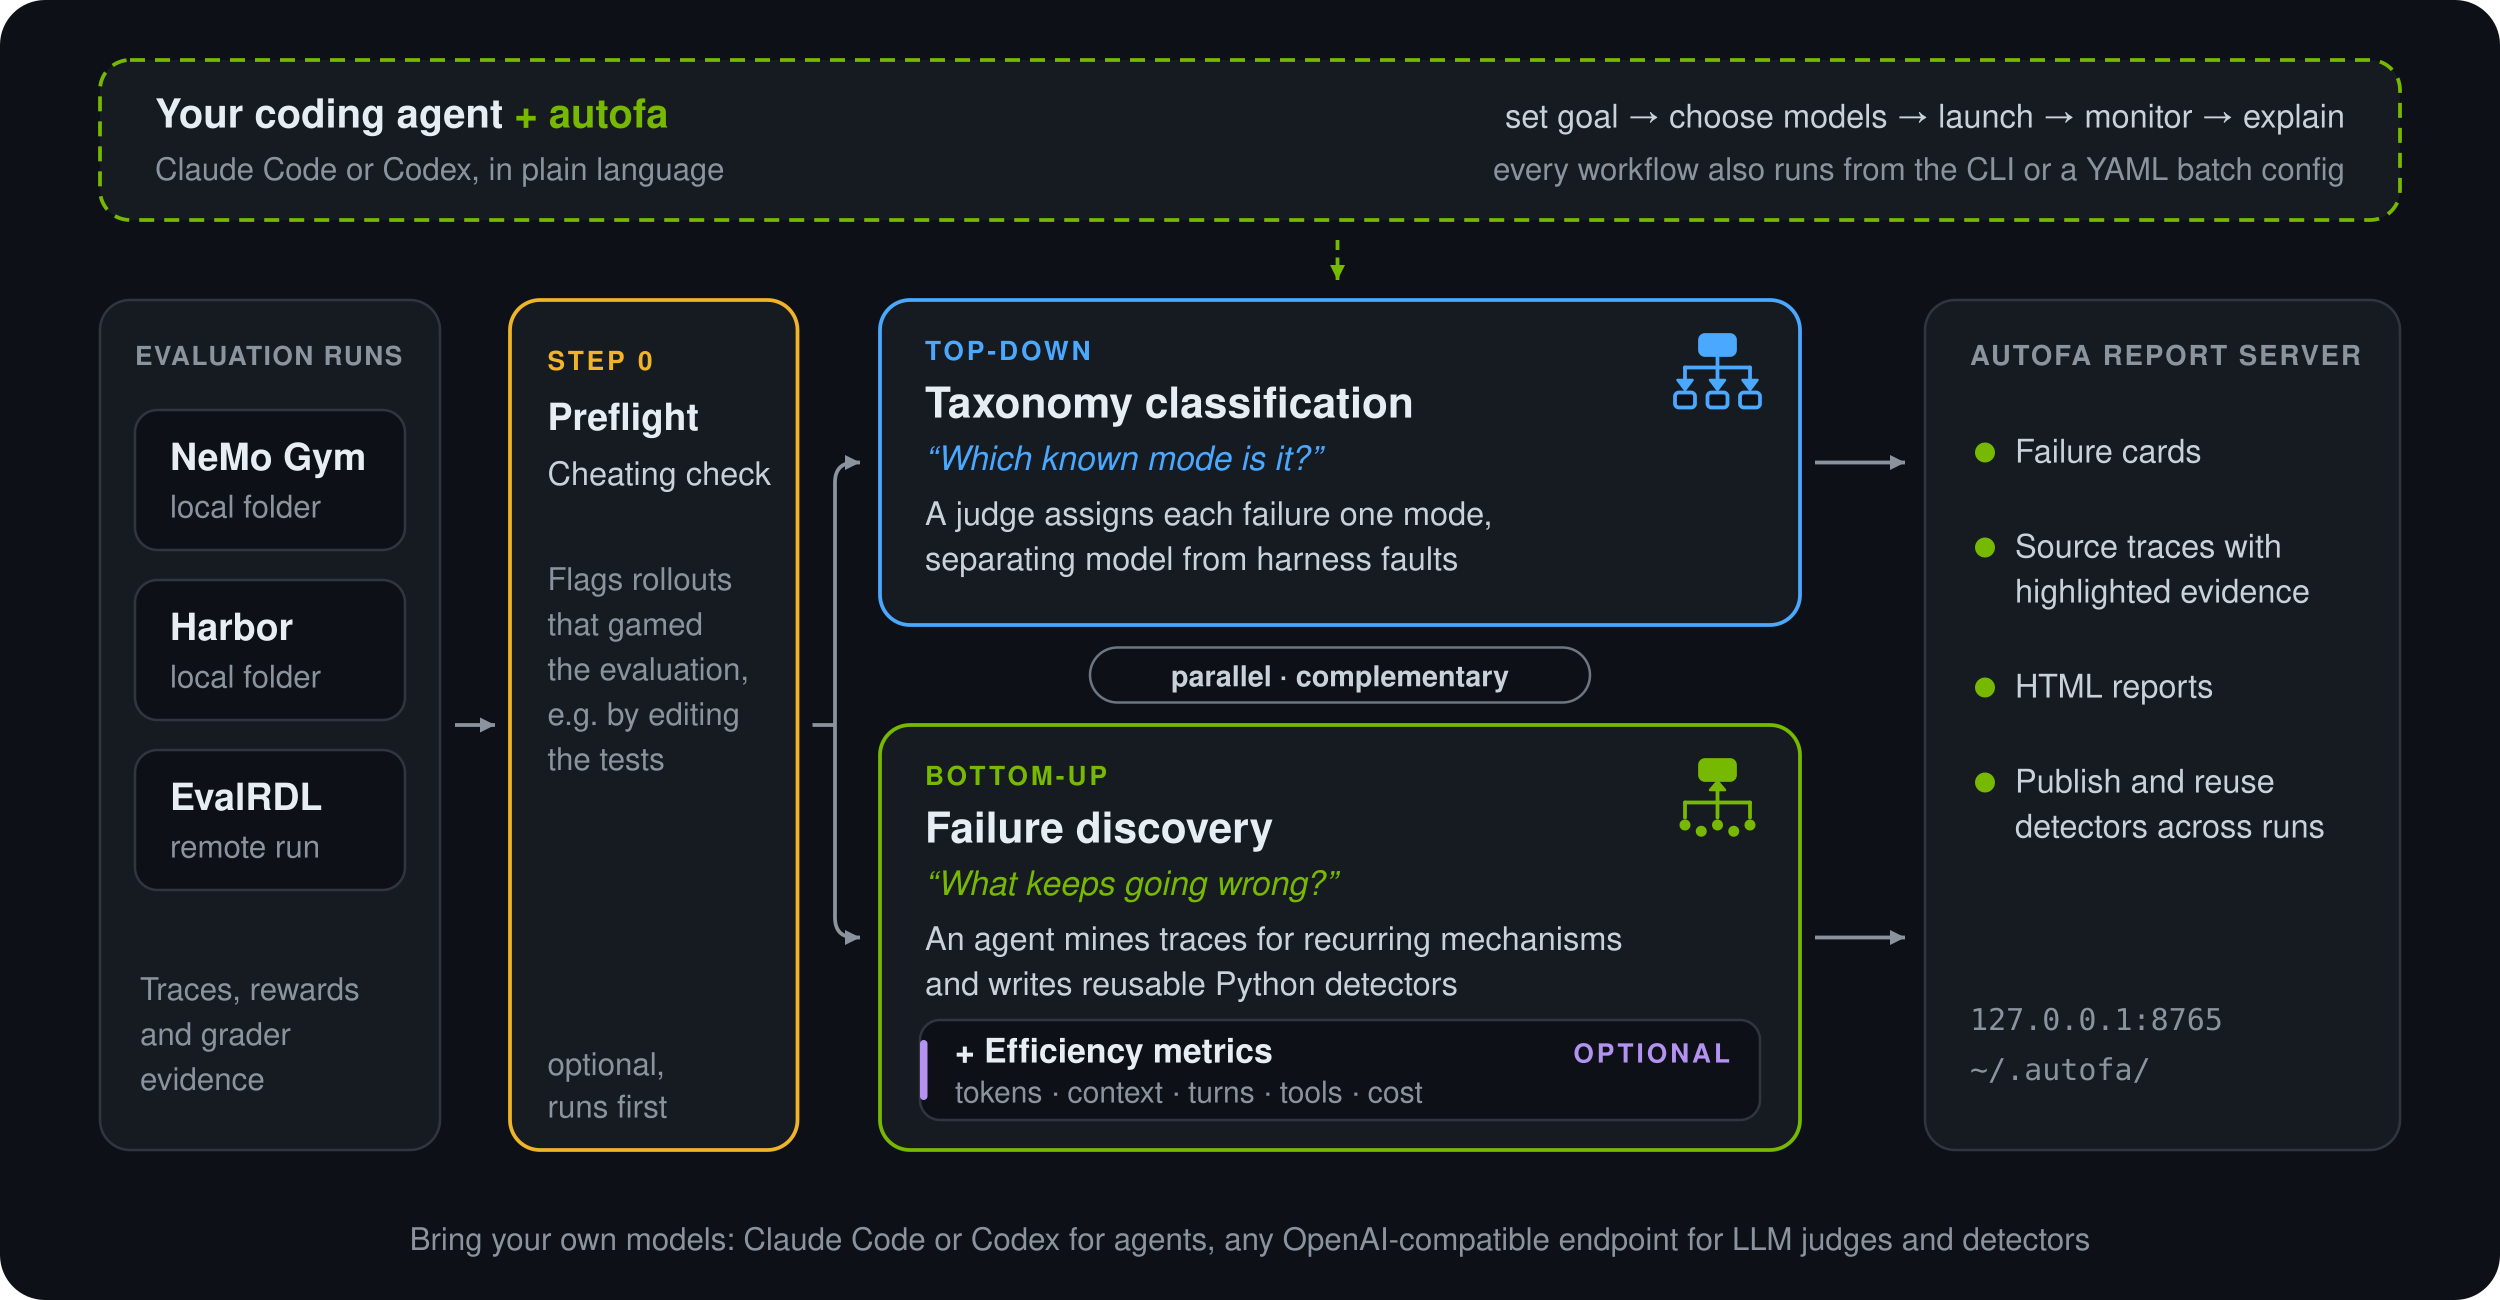
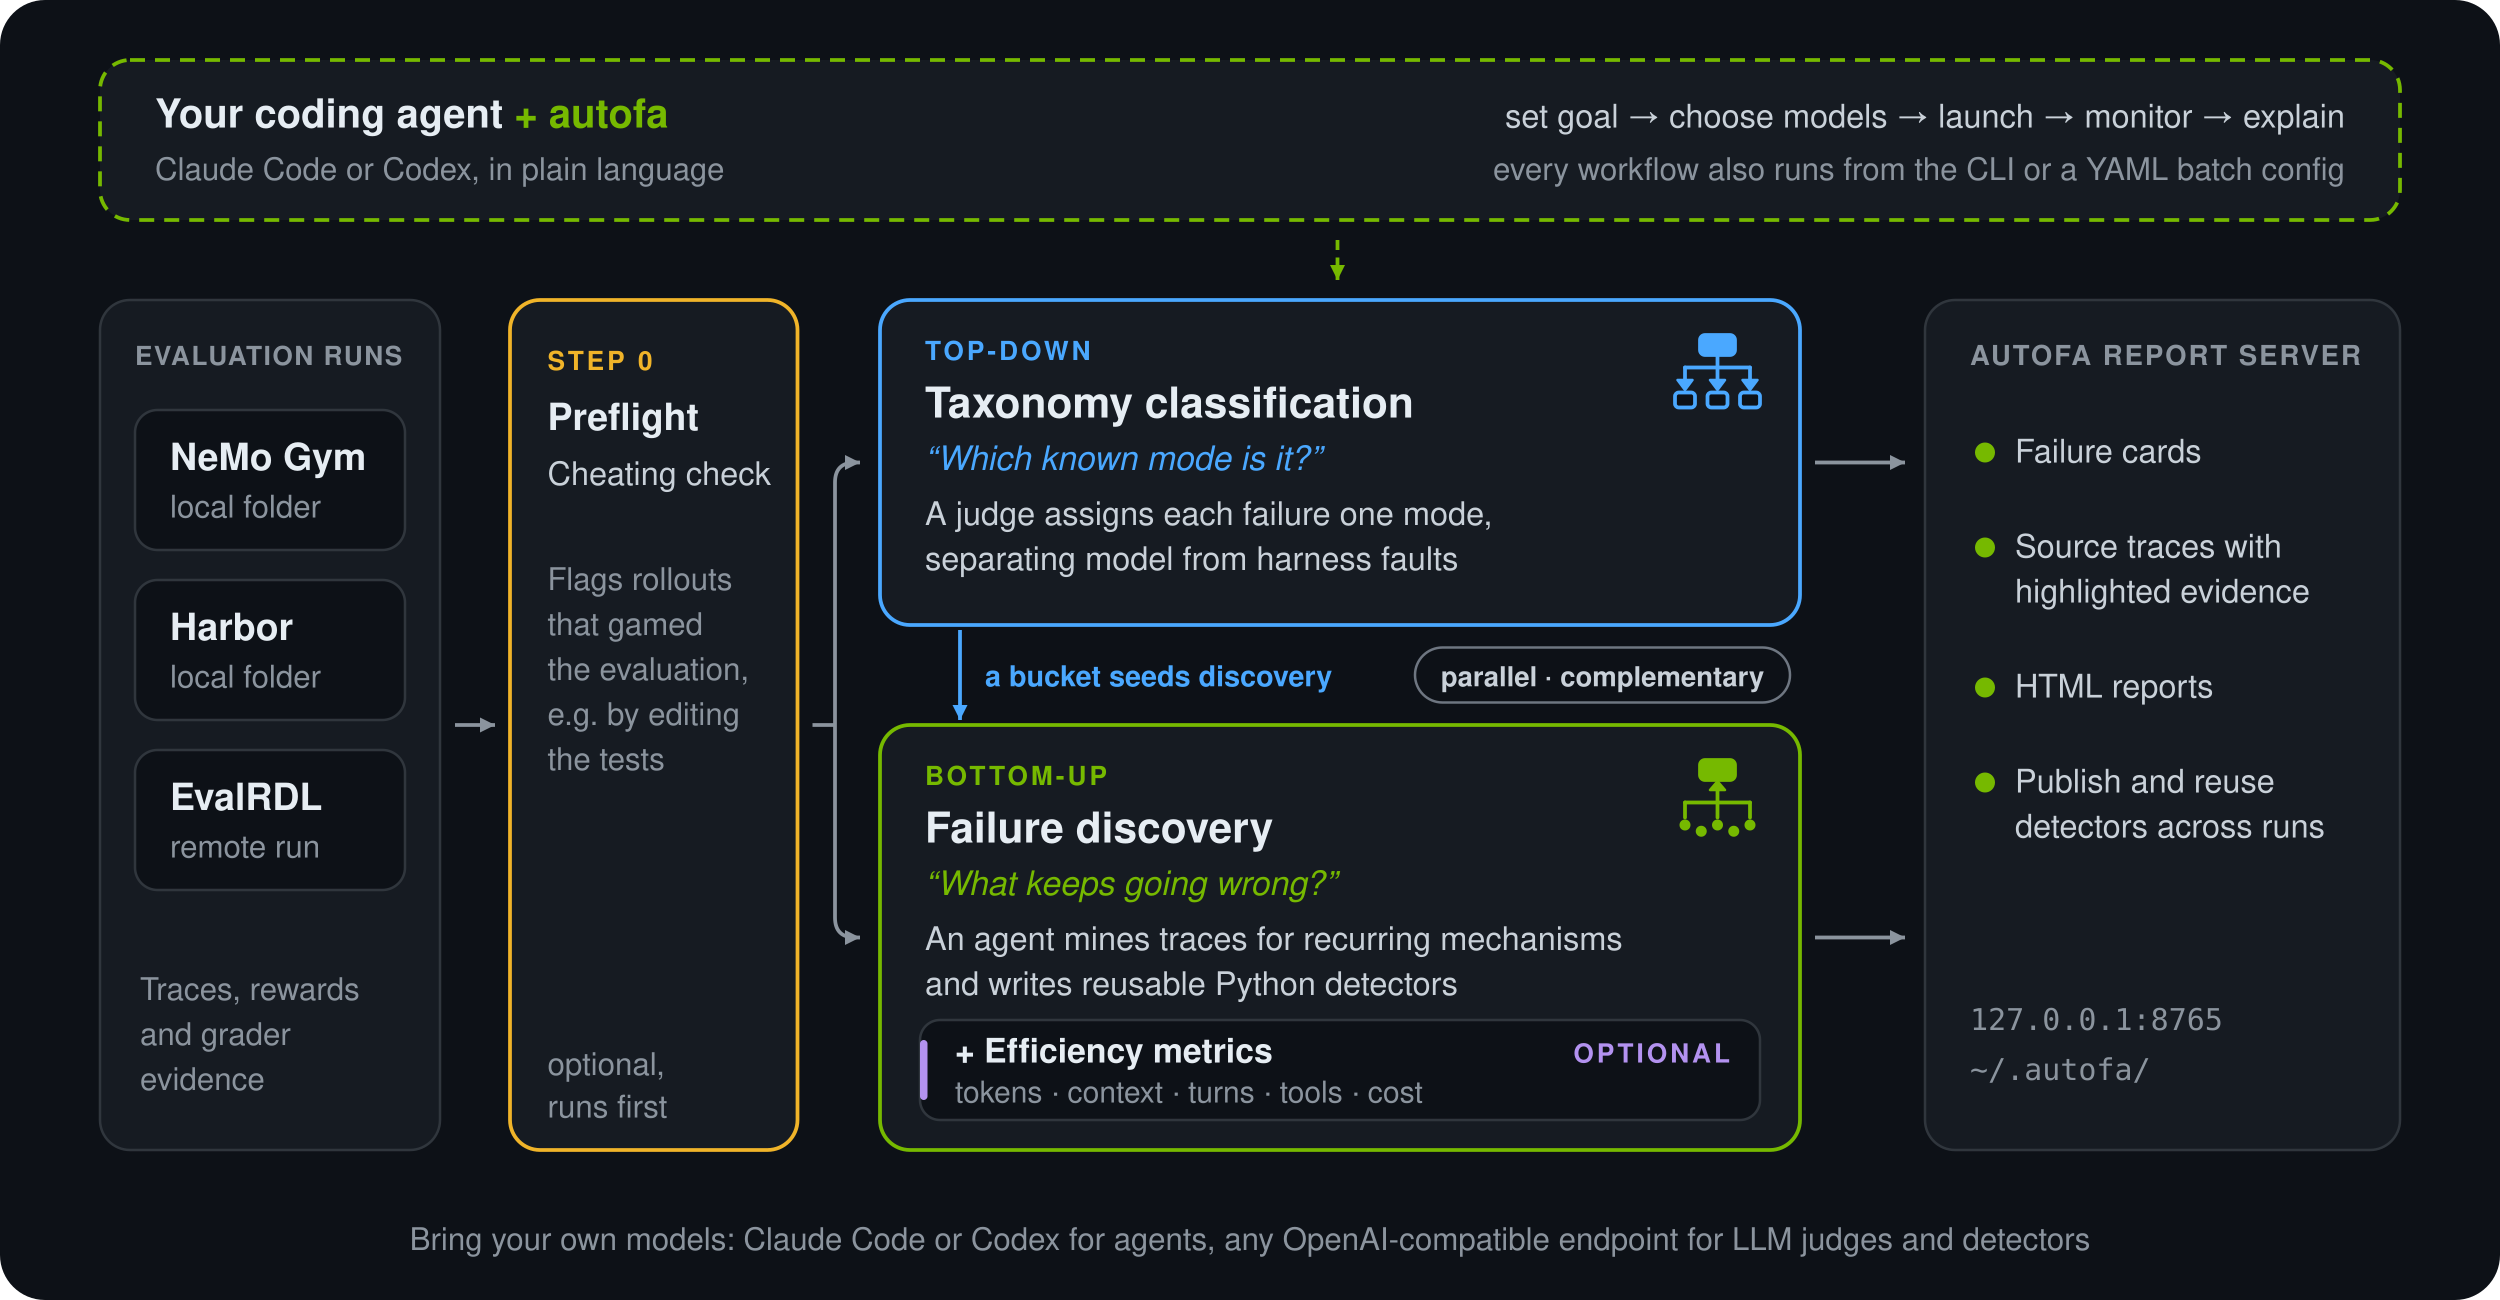
<svg xmlns="http://www.w3.org/2000/svg" viewBox="0 0 1000 520" width="1000" height="520" role="img" aria-labelledby="title desc">
  <defs>
    <marker id="arrow" viewBox="0 0 10 10" refX="10" refY="5" markerWidth="6" markerHeight="6" markerUnits="userSpaceOnUse" orient="auto">
      <path d="M0,0 L10,5 L0,10 z" fill="#8b949e" />
    </marker>
    <marker id="arrow-green" viewBox="0 0 10 10" refX="10" refY="5" markerWidth="6" markerHeight="6" markerUnits="userSpaceOnUse" orient="auto">
      <path d="M0,0 L10,5 L0,10 z" fill="#76B900" />
+     </marker>
+     <marker id="arrow-blue" viewBox="0 0 10 10" refX="10" refY="5" markerWidth="6" markerHeight="6" markerUnits="userSpaceOnUse" orient="auto">
+       <path d="M0,0 L10,5 L0,10 z" fill="#4aa8ff" />
    </marker>
  </defs>
  <style>
    text { font-family: -apple-system, BlinkMacSystemFont, "Segoe UI", Helvetica, Arial, sans-serif; fill: #e6edf3; }
    .h { font-size: 12px; font-weight: 700; letter-spacing: 1.2px; fill: #8b949e; }
    .t { font-size: 17px; font-weight: 700; }
    .s { font-size: 13px; fill: #c9d1d9; }
    .m { font-size: 12.5px; fill: #8b949e; }
    .q { font-size: 13.5px; font-style: italic; }
    .tag { font-size: 10.5px; font-weight: 700; letter-spacing: 1.2px; }
    .mono { font-family: ui-monospace, SFMono-Regular, Menlo, Consolas, monospace; font-size: 12px; fill: #8b949e; }
    .wire { fill: none; stroke: #8b949e; stroke-width: 1.5; stroke-linejoin: round; }
  </style>
  <rect x="0" y="0" width="1000" height="520" rx="18" fill="#0d1117" />
  <rect x="40" y="24" width="920" height="64" rx="12" fill="#161b22" stroke="#76B900" stroke-width="1.5" stroke-dasharray="6 4" />
  <text x="62" y="51" class="t" style="font-size:16px">Your coding agent <tspan fill="#76B900">+ autofa</tspan>
  </text>
  <text x="62" y="72" class="m">Claude Code or Codex, in plain language</text>
  <text x="938" y="51" class="s" text-anchor="end">set goal → choose models → launch → monitor → explain</text>
  <text x="938" y="72" class="m" text-anchor="end">every workflow also runs from the CLI or a YAML batch config</text>
  <line x1="535" y1="96" x2="535" y2="112" stroke="#76B900" stroke-width="1.5" stroke-dasharray="4 3" marker-end="url(#arrow-green)" />
  <rect x="40" y="120" width="136" height="340" rx="12" fill="#161b22" stroke="#30363d" />
  <text x="54" y="146" class="h" style="font-size:10.5px;letter-spacing:0.6px">EVALUATION RUNS</text>
  <rect x="54" y="164" width="108" height="56" rx="9" fill="#0d1117" stroke="#30363d" />
  <text x="68" y="188" class="t" style="font-size:15px">NeMo Gym</text>
  <text x="68" y="207" class="m">local folder</text>
  <rect x="54" y="232" width="108" height="56" rx="9" fill="#0d1117" stroke="#30363d" />
  <text x="68" y="256" class="t" style="font-size:15px">Harbor</text>
  <text x="68" y="275" class="m">local folder</text>
  <rect x="54" y="300" width="108" height="56" rx="9" fill="#0d1117" stroke="#30363d" />
  <text x="68" y="324" class="t" style="font-size:15px">EvalRDL</text>
  <text x="68" y="343" class="m">remote run</text>
  <text x="56" y="400" class="m">Traces, rewards</text>
  <text x="56" y="418" class="m">and grader</text>
  <text x="56" y="436" class="m">evidence</text>
  <line x1="182" y1="290" x2="198" y2="290" class="wire" marker-end="url(#arrow)" />
  <rect x="204" y="120" width="115" height="340" rx="12" fill="#161b22" stroke="#f0b429" stroke-width="1.5" />
  <text x="219" y="148" class="tag" style="fill:#f0b429">STEP 0</text>
  <text x="219" y="172" class="t" style="font-size:15px">Preflight</text>
  <text x="219" y="194" class="s">Cheating check</text>
  <text x="219" y="236" class="m">Flags rollouts</text>
  <text x="219" y="254" class="m">that gamed</text>
  <text x="219" y="272" class="m">the evaluation,</text>
  <text x="219" y="290" class="m">e.g. by editing</text>
  <text x="219" y="308" class="m">the tests</text>
  <text x="219" y="430" class="m">optional,</text>
  <text x="219" y="447" class="m">runs first</text>
  <line x1="325" y1="290" x2="334" y2="290" class="wire" />
  <path d="M334,290 V193 Q334,185 342,185 H344" class="wire" marker-end="url(#arrow)" />
  <path d="M334,290 V367 Q334,375 342,375 H344" class="wire" marker-end="url(#arrow)" />
  <rect x="352" y="120" width="368" height="130" rx="12" fill="#161b22" stroke="#4aa8ff" stroke-width="1.5" />
  <text x="370" y="144" class="tag" style="fill:#4aa8ff">TOP-DOWN</text>
  <text x="370" y="167" class="t">Taxonomy classification</text>
  <text x="370" y="188" class="q" style="fill:#4aa8ff">“Which known mode is it?”</text>
  <text x="370" y="210" class="s">A judge assigns each failure one mode,</text>
  <text x="370" y="228" class="s">separating model from harness faults</text>
  <g fill="none" stroke="#4aa8ff" stroke-width="1.5" stroke-linecap="round" aria-hidden="true">
    <rect x="680" y="134" width="14" height="8" rx="2" fill="#4aa8ff" />
    <path d="M687,142 V147 M674,147 H700" />
    <path d="M674,147 V152" />
    <path d="M671,152 H677 L674,156 z" fill="#4aa8ff" stroke-width="1" stroke-linejoin="round" />
    <rect x="670" y="157" width="8" height="6" rx="1.5" fill="#0d1117" />
    <path d="M687,147 V152" />
    <path d="M684,152 H690 L687,156 z" fill="#4aa8ff" stroke-width="1" stroke-linejoin="round" />
    <rect x="683" y="157" width="8" height="6" rx="1.5" fill="#0d1117" />
    <path d="M700,147 V152" />
    <path d="M697,152 H703 L700,156 z" fill="#4aa8ff" stroke-width="1" stroke-linejoin="round" />
    <rect x="696" y="157" width="8" height="6" rx="1.5" fill="#0d1117" />
  </g>
-   <rect x="436" y="259" width="200" height="22" rx="11" fill="#0d1117" stroke="#6e7681" stroke-width="1" />
-   <text x="536" y="274.5" text-anchor="middle" style="font-size:11.5px;font-weight:600;fill:#c9d1d9">parallel · complementary</text>
+   <line x1="384" y1="252" x2="384" y2="288" stroke="#4aa8ff" stroke-width="1.5" marker-end="url(#arrow-blue)" />
+   <text x="394" y="274.5" style="font-size:11.5px;font-weight:600;fill:#4aa8ff">a bucket seeds discovery</text>
+   <rect x="566" y="259" width="150" height="22" rx="11" fill="#0d1117" stroke="#6e7681" stroke-width="1" />
+   <text x="641" y="274.5" text-anchor="middle" style="font-size:11px;font-weight:600;fill:#c9d1d9">parallel · complementary</text>
  <rect x="352" y="290" width="368" height="170" rx="12" fill="#161b22" stroke="#76B900" stroke-width="1.5" />
  <text x="370" y="314" class="tag" style="fill:#76B900">BOTTOM-UP</text>
  <text x="370" y="337" class="t">Failure discovery</text>
  <text x="370" y="358" class="q" style="fill:#76B900">“What keeps going wrong?”</text>
  <text x="370" y="380" class="s">An agent mines traces for recurring mechanisms</text>
  <text x="370" y="398" class="s">and writes reusable Python detectors</text>
  <rect x="368" y="408" width="336" height="40" rx="8" fill="#0d1117" stroke="#30363d" />
  <rect x="368" y="416" width="3" height="24" rx="1.5" fill="#b392f0" />
  <text x="382" y="425" class="t" style="font-size:13.5px">+ Efficiency metrics</text>
  <text x="382" y="441" class="m" style="font-size:12px">tokens · context · turns · tools · cost</text>
  <text x="692" y="425" class="tag" text-anchor="end" style="fill:#b392f0">OPTIONAL</text>
  <g fill="none" stroke="#76B900" stroke-width="1.5" stroke-linecap="round" aria-hidden="true">
    <rect x="680" y="304" width="14" height="8" rx="2" fill="#76B900" />
    <path d="M684,316 H690 L687,312.5 z" fill="#76B900" stroke-width="1" stroke-linejoin="round" />
    <path d="M687,316 V321 M674,321 H700" />
    <path d="M674,321 V327" />
    <path d="M687,321 V327" />
    <path d="M700,321 V327" />
    <circle cx="674" cy="330" r="2.2" fill="#76B900" stroke="none" />
    <circle cx="687" cy="330" r="2.2" fill="#76B900" stroke="none" />
    <circle cx="700" cy="330" r="2.2" fill="#76B900" stroke="none" />
    <circle cx="680.5" cy="332.5" r="2.2" fill="#76B900" stroke="none" />
    <circle cx="693.5" cy="332.5" r="2.2" fill="#76B900" stroke="none" />
  </g>
  <line x1="726" y1="185" x2="762" y2="185" class="wire" marker-end="url(#arrow)" />
  <line x1="726" y1="375" x2="762" y2="375" class="wire" marker-end="url(#arrow)" />
  <rect x="770" y="120" width="190" height="340" rx="12" fill="#161b22" stroke="#30363d" />
  <text x="788" y="146" class="h" style="font-size:11px;letter-spacing:0.8px">AUTOFA REPORT SERVER</text>
  <circle cx="794" cy="181" r="4" fill="#76B900" />
  <text x="806" y="185" class="s">Failure cards</text>
  <circle cx="794" cy="219" r="4" fill="#76B900" />
  <text x="806" y="223" class="s">Source traces with</text>
  <text x="806" y="241" class="s">highlighted evidence</text>
  <circle cx="794" cy="275" r="4" fill="#76B900" />
  <text x="806" y="279" class="s">HTML reports</text>
  <circle cx="794" cy="313" r="4" fill="#76B900" />
  <text x="806" y="317" class="s">Publish and reuse</text>
  <text x="806" y="335" class="s">detectors across runs</text>
  <text x="788" y="412" class="mono">127.0.0.1:8765</text>
  <text x="788" y="432" class="mono">~/.autofa/</text>
  <text x="500" y="500" class="m" text-anchor="middle">Bring your own models: Claude Code or Codex for agents, any OpenAI-compatible endpoint for LLM judges and detectors</text>
</svg>
